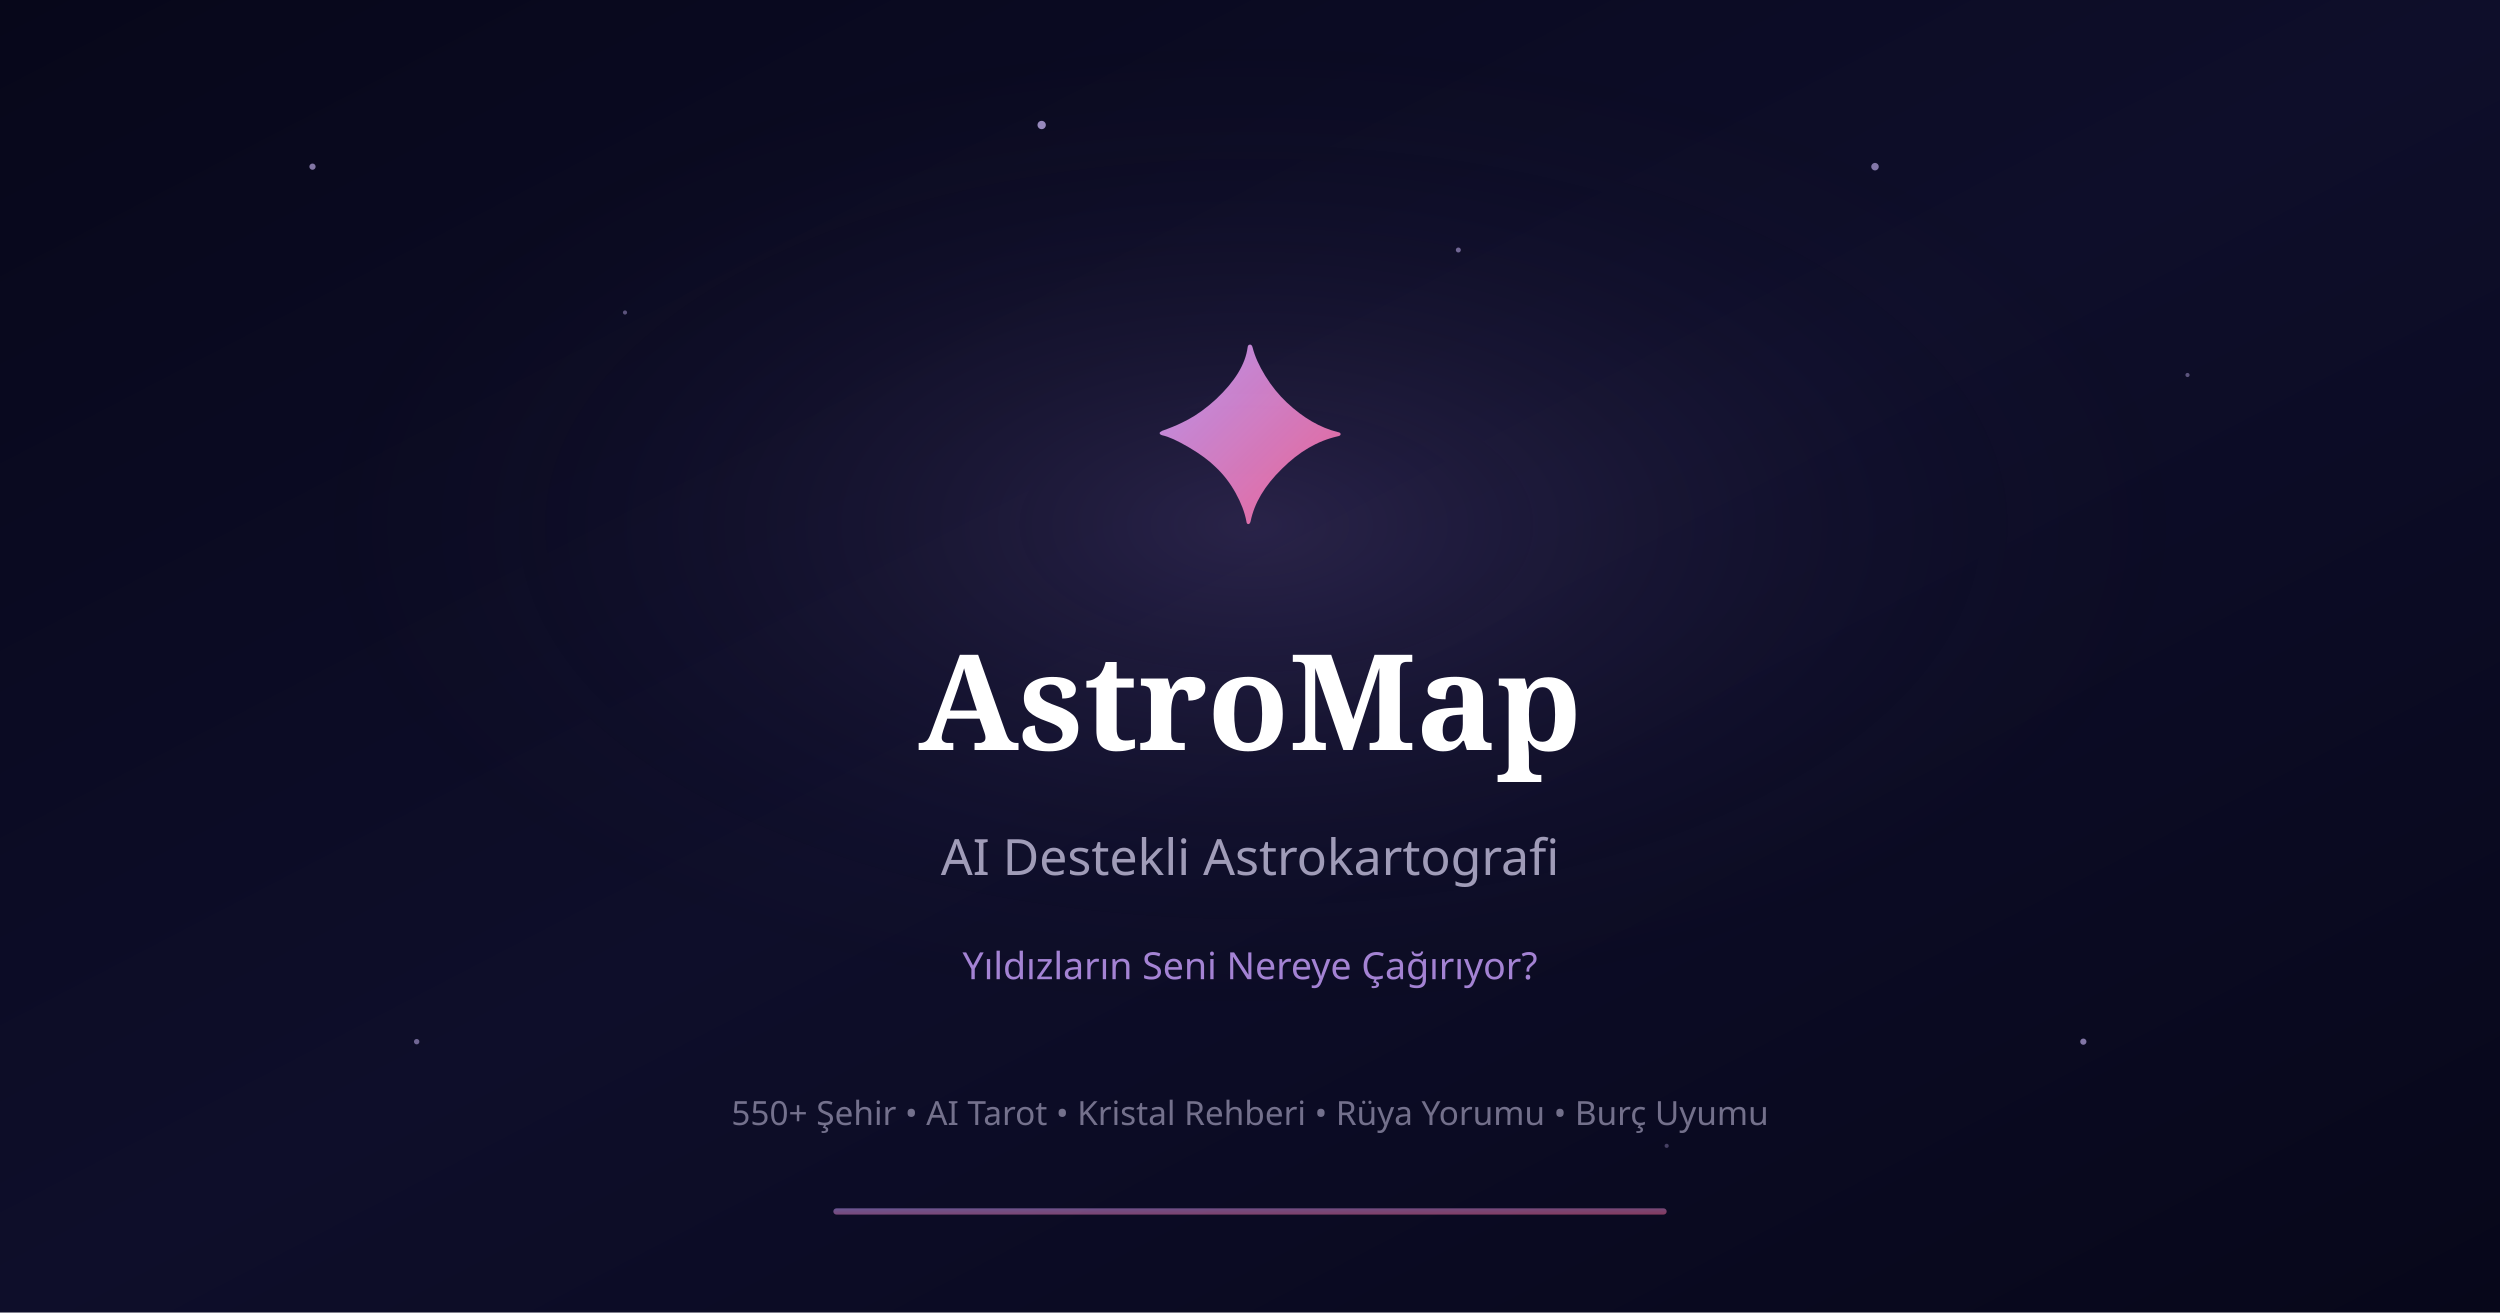
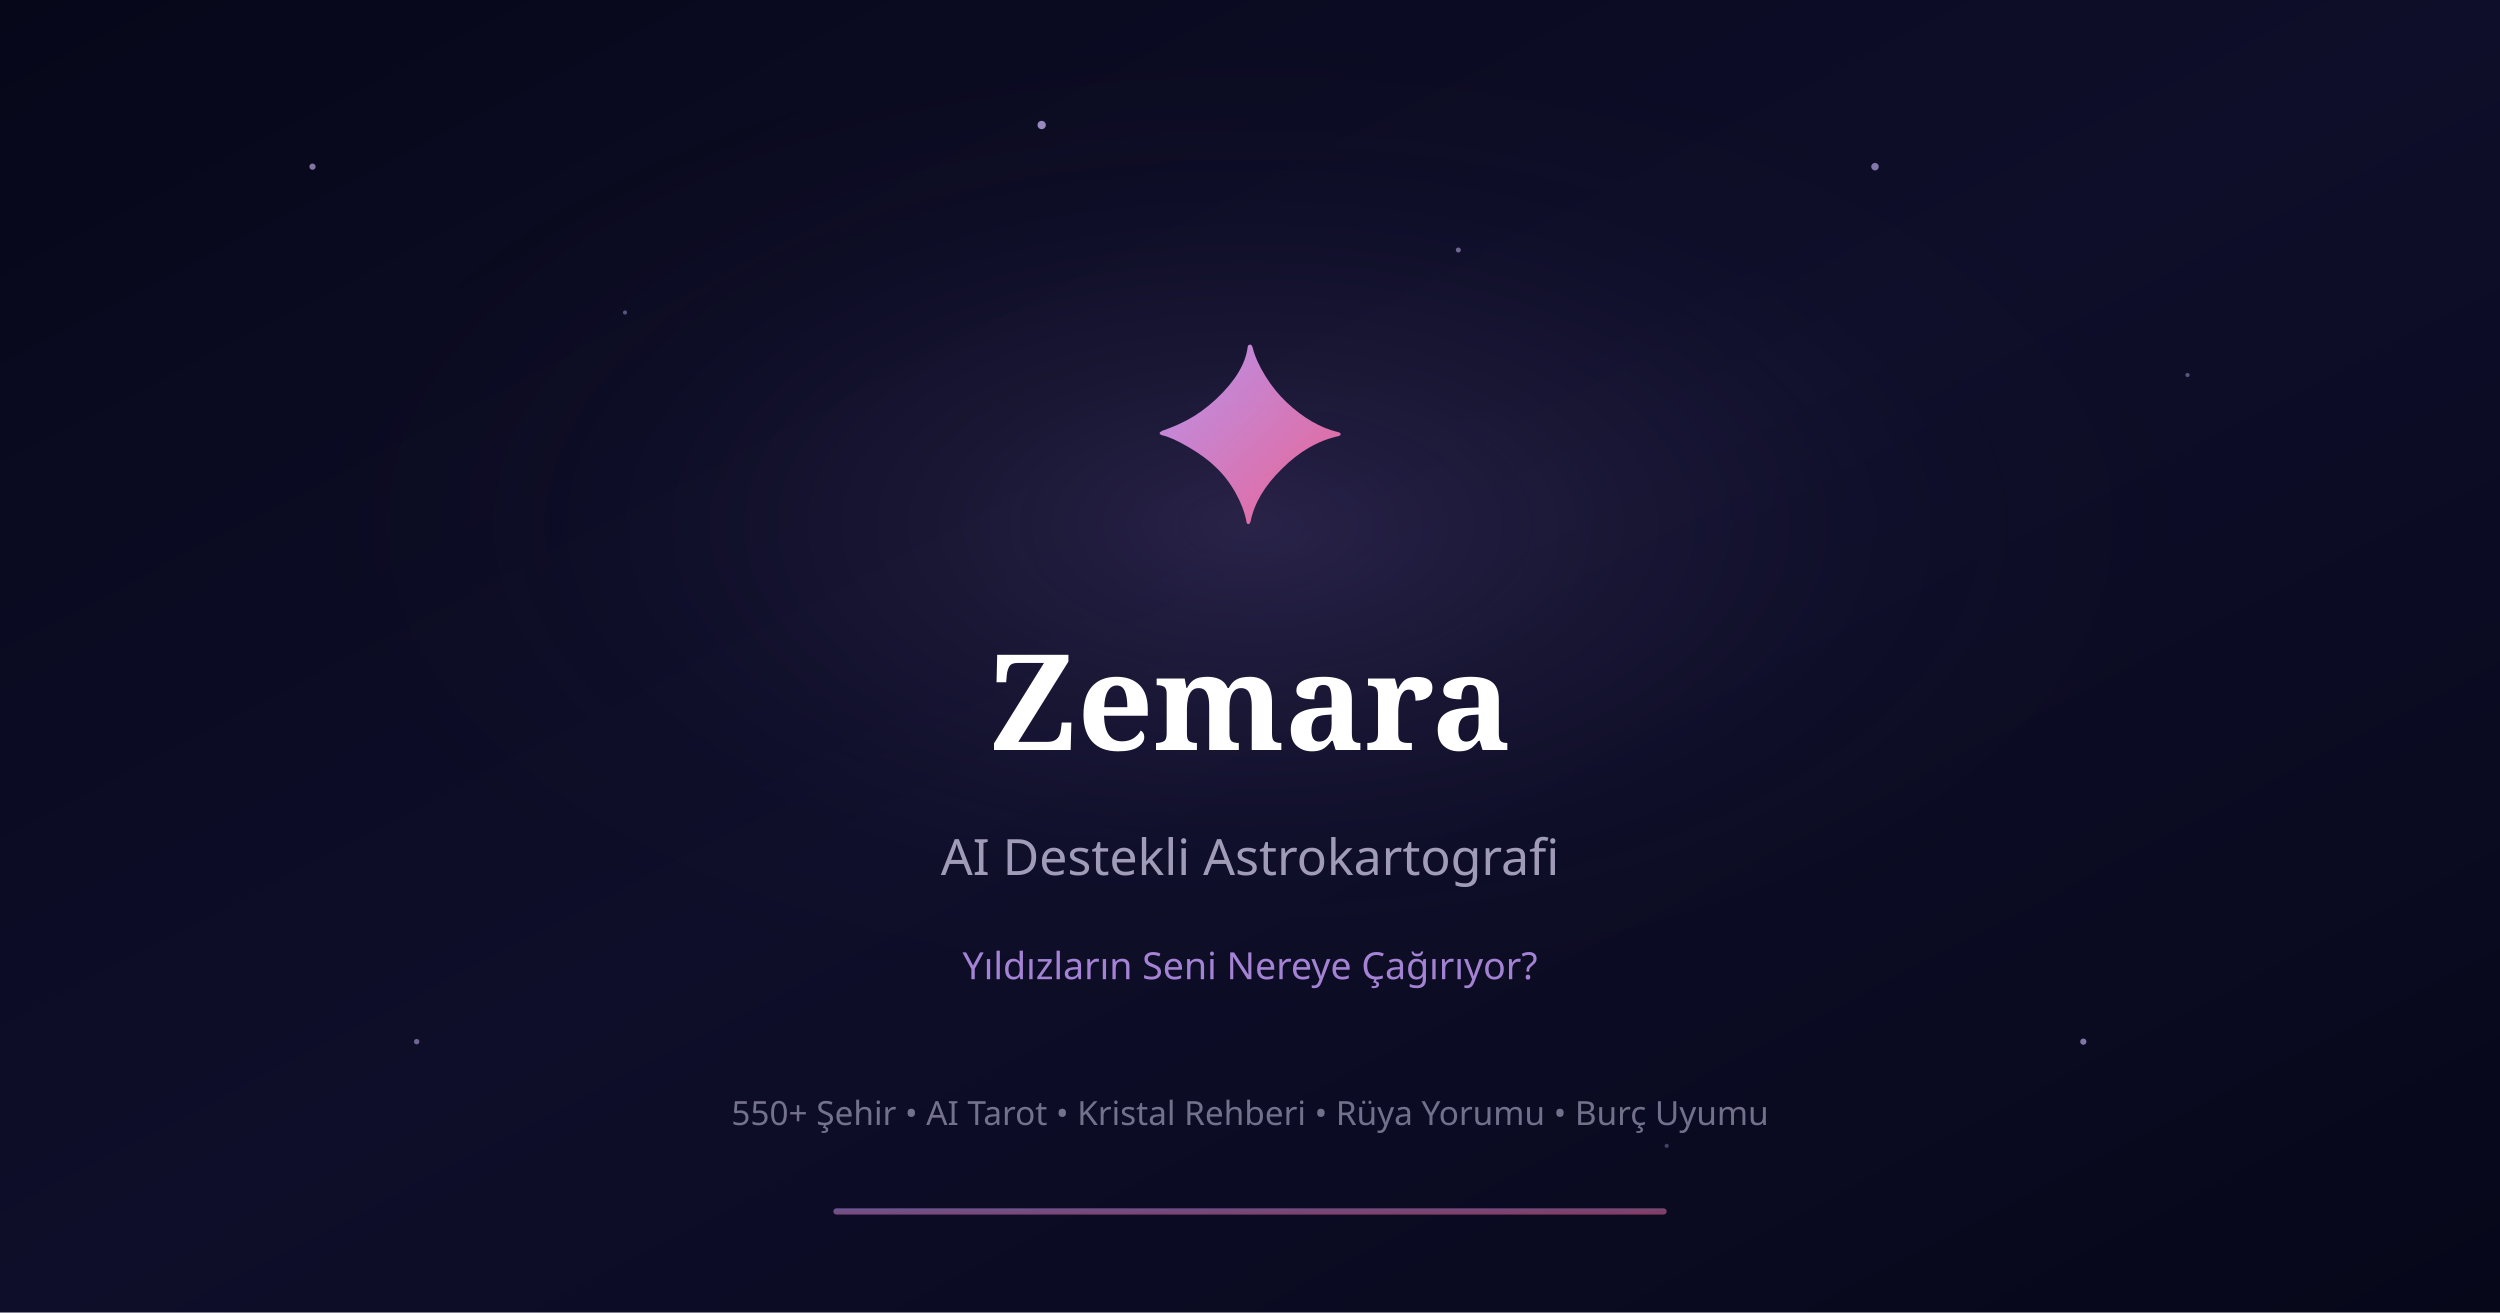
<svg xmlns="http://www.w3.org/2000/svg" width="1200" height="630" viewBox="0 0 1200 630">
  <defs>
    <linearGradient id="bg" x1="0%" y1="0%" x2="100%" y2="100%">
      <stop offset="0%" stop-color="#07071a" />
      <stop offset="50%" stop-color="#0e0e2a" />
      <stop offset="100%" stop-color="#07071a" />
    </linearGradient>
    <linearGradient id="accent" x1="0%" y1="0%" x2="100%" y2="100%">
      <stop offset="0%" stop-color="#c9a0ff" />
      <stop offset="100%" stop-color="#ff6b9d" />
    </linearGradient>
    <radialGradient id="glow" cx="50%" cy="40%" r="40%">
      <stop offset="0%" stop-color="rgba(201,160,255,0.15)" />
      <stop offset="100%" stop-color="transparent" />
    </radialGradient>
  </defs>
  <rect width="1200" height="630" fill="url(#bg)" />
  <rect width="1200" height="630" fill="url(#glow)" />
  <circle cx="150" cy="80" r="1.5" fill="rgba(210,190,255,0.6)" />
  <circle cx="300" cy="150" r="1" fill="rgba(210,190,255,0.4)" />
  <circle cx="500" cy="60" r="2" fill="rgba(210,190,255,0.7)" />
  <circle cx="700" cy="120" r="1.2" fill="rgba(210,190,255,0.5)" />
  <circle cx="900" cy="80" r="1.8" fill="rgba(210,190,255,0.6)" />
  <circle cx="1050" cy="180" r="1" fill="rgba(210,190,255,0.4)" />
  <circle cx="200" cy="500" r="1.3" fill="rgba(210,190,255,0.5)" />
  <circle cx="1000" cy="500" r="1.5" fill="rgba(210,190,255,0.6)" />
  <circle cx="800" cy="550" r="1" fill="rgba(210,190,255,0.3)" />
  <text x="600" y="250" text-anchor="middle" font-size="120" fill="url(#accent)" opacity="0.9">✦</text>
-   <text x="600" y="360" text-anchor="middle" font-family="Georgia, serif" font-size="64" font-weight="700" fill="white">AstroMap</text>
+   <text x="600" y="360" text-anchor="middle" font-family="Georgia, serif" font-size="64" font-weight="700" fill="white">Zemara</text>
  <text x="600" y="420" text-anchor="middle" font-family="system-ui, sans-serif" font-size="24" fill="rgba(160,156,184,1)">AI Destekli Astrokartografi</text>
  <text x="600" y="470" text-anchor="middle" font-family="system-ui, sans-serif" font-size="18" fill="rgba(201,160,255,0.8)">Yıldızların Seni Nereye Çağırıyor?</text>
  <text x="600" y="540" text-anchor="middle" font-family="system-ui, sans-serif" font-size="16" fill="rgba(160,156,184,0.7)">550+ Şehir  •  AI Tarot  •  Kristal Rehberi  •  Rüya Yorumu  •  Burç Uyumu</text>
  <rect x="400" y="580" width="400" height="3" rx="1.5" fill="url(#accent)" opacity="0.5" />
</svg>
